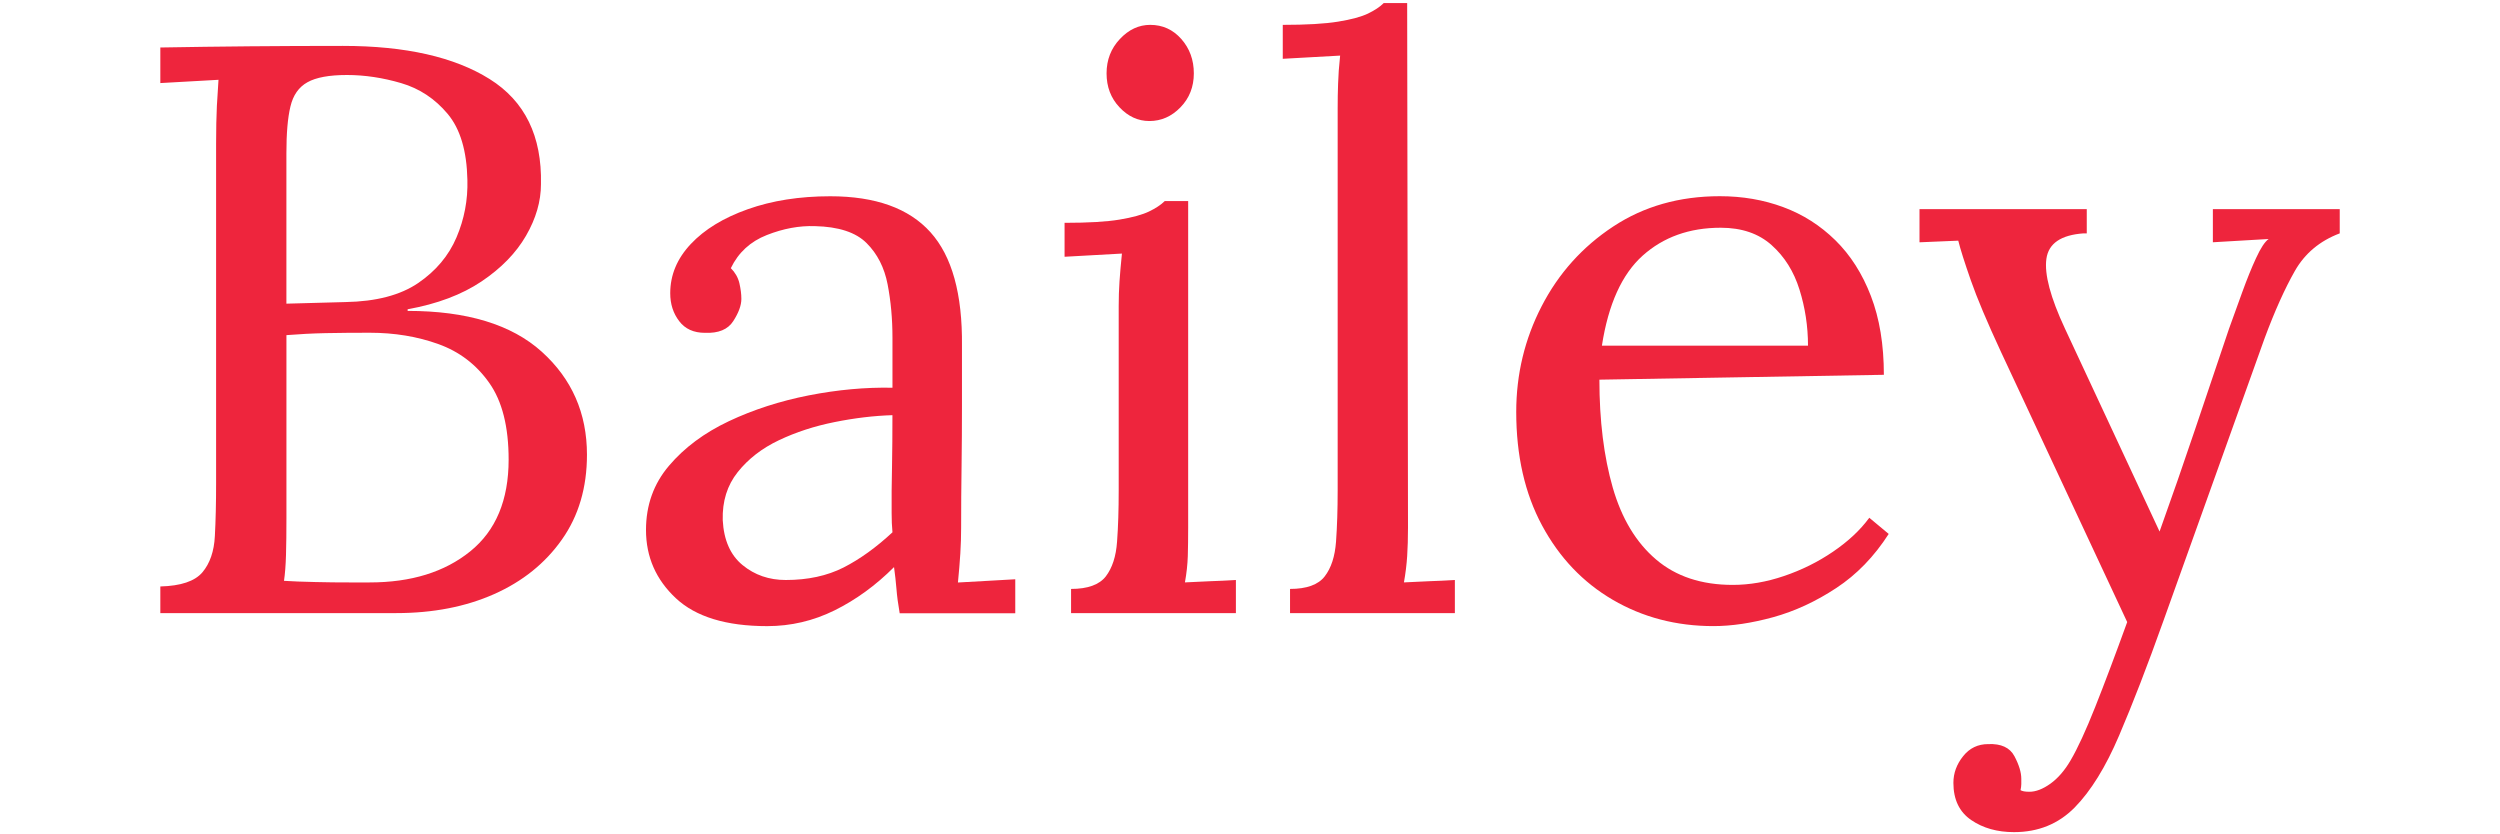
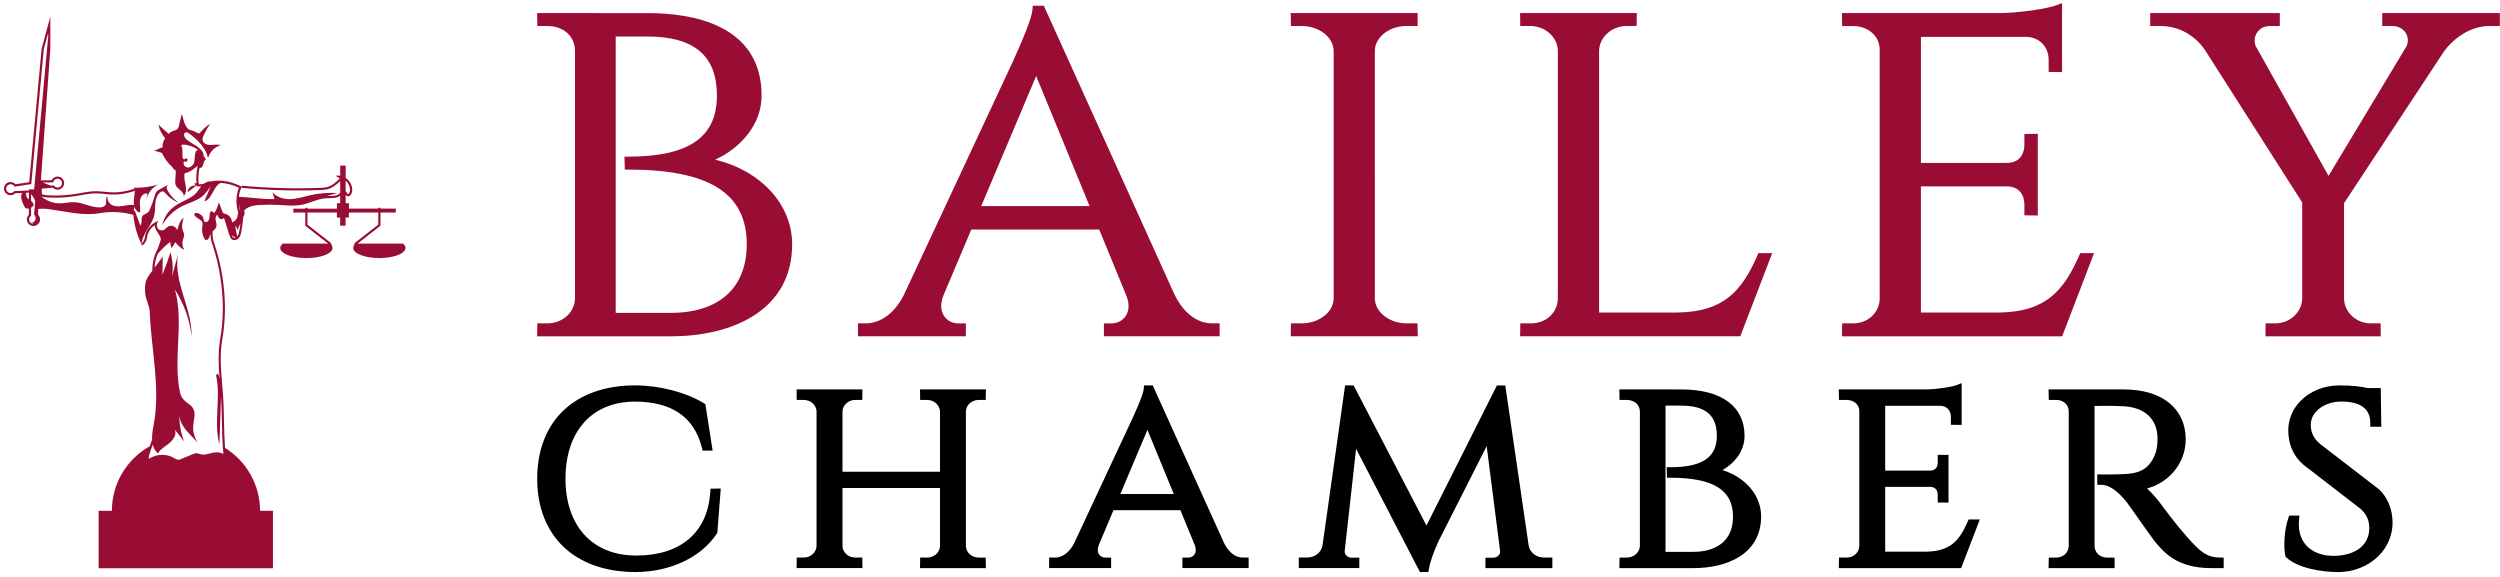
- <svg xmlns="http://www.w3.org/2000/svg" version="1.1" id="Layer_1" x="0px" y="0px" width="75px" height="25px" viewBox="0 0 75 25" enable-background="new 0 0 75 25" xml:space="preserve">
+ <svg xmlns="http://www.w3.org/2000/svg" version="1.1" id="Layer_1" x="0px" y="0px" width="325px" height="75px" viewBox="345 12.5 325 75" enable-background="new 345 12.5 325 75" xml:space="preserve">
  <g>
-     <path fill="#EE253D" d="M4.81,18.395v-0.801c0.614-0.016,1.034-0.157,1.261-0.423c0.226-0.267,0.352-0.631,0.375-1.092   c0.025-0.46,0.037-0.989,0.037-1.587V4.31c0-0.437,0.008-0.813,0.023-1.128c0.018-0.315,0.033-0.577,0.049-0.788   C6.264,2.411,5.973,2.427,5.682,2.443C5.392,2.459,5.101,2.476,4.81,2.492V1.425c0.89-0.016,1.782-0.028,2.679-0.036   c0.897-0.008,1.83-0.012,2.801-0.012c1.873,0,3.341,0.332,4.398,0.994c1.059,0.663,1.572,1.713,1.541,3.151   c0,0.518-0.15,1.034-0.449,1.551c-0.3,0.518-0.744,0.974-1.334,1.37c-0.59,0.396-1.329,0.675-2.217,0.835v0.049   c1.776,0,3.118,0.408,4.023,1.224c0.905,0.816,1.357,1.846,1.357,3.09c0,0.986-0.25,1.836-0.752,2.546   c-0.5,0.711-1.18,1.257-2.035,1.637c-0.857,0.38-1.836,0.569-2.934,0.569H4.81z M8.52,17.425c0.258,0.017,0.568,0.028,0.933,0.036   c0.363,0.01,0.703,0.012,1.019,0.012c0.314,0,0.521,0,0.617,0c1.245,0,2.25-0.311,3.019-0.933c0.768-0.621,1.151-1.538,1.151-2.752   c0-0.985-0.193-1.753-0.582-2.302c-0.388-0.55-0.896-0.938-1.527-1.164c-0.63-0.227-1.316-0.34-2.061-0.34   c-0.484,0-0.926,0.004-1.32,0.012c-0.396,0.008-0.789,0.029-1.176,0.06v5.479c0,0.437-0.004,0.81-0.013,1.116   S8.551,17.215,8.52,17.425z M8.592,9.11l1.77-0.048c0.92-0.016,1.648-0.207,2.182-0.57c0.533-0.364,0.917-0.82,1.151-1.37   c0.234-0.549,0.343-1.123,0.327-1.721c-0.017-0.873-0.214-1.535-0.594-1.987c-0.38-0.453-0.845-0.76-1.395-0.921   c-0.549-0.161-1.09-0.243-1.624-0.243c-0.533,0-0.93,0.073-1.188,0.219C8.963,2.613,8.793,2.855,8.713,3.195   C8.631,3.534,8.592,4.003,8.592,4.601V9.11z" />
-     <path fill="#EE253D" d="M26.99,18.395c-0.048-0.274-0.08-0.518-0.096-0.727c-0.018-0.21-0.041-0.429-0.073-0.655   c-0.55,0.55-1.144,0.981-1.782,1.297s-1.313,0.474-2.023,0.474c-1.229,0-2.143-0.279-2.74-0.837s-0.896-1.24-0.896-2.048   c0-0.744,0.23-1.387,0.691-1.928c0.46-0.542,1.058-0.986,1.793-1.334c0.735-0.347,1.535-0.605,2.4-0.776   c0.864-0.169,1.701-0.246,2.51-0.229v-1.503c0-0.566-0.049-1.099-0.146-1.6c-0.097-0.501-0.307-0.914-0.63-1.236   c-0.323-0.324-0.841-0.493-1.552-0.509c-0.469-0.016-0.949,0.073-1.441,0.267c-0.494,0.194-0.854,0.525-1.08,0.994   c0.129,0.129,0.215,0.278,0.256,0.448c0.039,0.17,0.06,0.327,0.06,0.473c0,0.194-0.081,0.416-0.243,0.667   c-0.16,0.251-0.443,0.368-0.848,0.352c-0.339,0-0.598-0.117-0.775-0.352c-0.179-0.233-0.268-0.513-0.268-0.836   c0-0.549,0.207-1.042,0.619-1.479s0.981-0.784,1.709-1.042c0.727-0.258,1.551-0.388,2.473-0.388c1.357,0,2.359,0.36,3.006,1.079   s0.961,1.854,0.945,3.406c0,0.598,0,1.2,0,1.806c0,0.606-0.004,1.212-0.012,1.818c-0.009,0.606-0.013,1.217-0.013,1.83   c0,0.259-0.008,0.519-0.024,0.776c-0.016,0.259-0.04,0.55-0.072,0.872c0.291-0.015,0.578-0.031,0.861-0.048   c0.281-0.016,0.568-0.032,0.859-0.049v1.019H26.99z M26.773,12.455c-0.551,0.017-1.128,0.085-1.734,0.207   c-0.605,0.121-1.163,0.303-1.672,0.545c-0.51,0.242-0.922,0.562-1.236,0.957c-0.316,0.396-0.465,0.877-0.449,1.442   c0.032,0.598,0.23,1.047,0.594,1.346s0.796,0.448,1.297,0.448c0.663,0,1.24-0.125,1.734-0.375c0.492-0.251,0.98-0.603,1.467-1.056   c-0.018-0.177-0.025-0.371-0.025-0.581s0-0.429,0-0.655c0-0.08,0.004-0.339,0.012-0.775C26.769,13.522,26.773,13.021,26.773,12.455   z" />
-     <path fill="#EE253D" d="M32.131,17.668c0.5,0,0.848-0.126,1.043-0.376c0.193-0.252,0.307-0.598,0.338-1.043   c0.033-0.444,0.049-0.957,0.049-1.539V9.182c0-0.258,0.008-0.505,0.024-0.739c0.016-0.234,0.04-0.513,0.073-0.836   c-0.291,0.016-0.578,0.032-0.861,0.048c-0.282,0.016-0.57,0.032-0.86,0.048V6.685c0.71,0,1.261-0.032,1.648-0.097   c0.388-0.064,0.683-0.146,0.884-0.242c0.202-0.097,0.36-0.202,0.475-0.315h0.701v9.793c0,0.324-0.004,0.611-0.011,0.861   c-0.008,0.25-0.037,0.513-0.086,0.787c0.259-0.015,0.513-0.027,0.765-0.036c0.25-0.008,0.504-0.02,0.764-0.036v0.994h-4.945V17.668   z M34.481,3.631c-0.339,0-0.638-0.137-0.896-0.412c-0.259-0.274-0.388-0.614-0.388-1.018c0-0.404,0.133-0.748,0.4-1.031   c0.266-0.283,0.569-0.424,0.909-0.424c0.371,0,0.683,0.141,0.933,0.424c0.25,0.283,0.376,0.627,0.376,1.031   c0,0.404-0.134,0.744-0.4,1.018C35.148,3.494,34.837,3.631,34.481,3.631z" />
-     <path fill="#EE253D" d="M38.699,17.668c0.5,0,0.849-0.126,1.042-0.376c0.195-0.252,0.307-0.598,0.34-1.043   c0.032-0.444,0.049-0.957,0.049-1.539V3.243c0-0.259,0.004-0.505,0.013-0.739c0.007-0.234,0.026-0.513,0.061-0.836   c-0.291,0.016-0.579,0.032-0.861,0.048c-0.283,0.017-0.57,0.033-0.86,0.048V0.746c0.71,0,1.265-0.032,1.661-0.097   c0.396-0.064,0.693-0.145,0.896-0.242c0.201-0.097,0.359-0.202,0.472-0.315h0.703l0.025,15.732c0,0.324-0.009,0.611-0.025,0.861   s-0.048,0.513-0.097,0.787c0.259-0.015,0.513-0.027,0.765-0.036c0.25-0.008,0.504-0.02,0.763-0.036v0.994h-4.945V17.668z" />
-     <path fill="#EE253D" d="M51.402,18.783c-1.115,0-2.122-0.265-3.019-0.789c-0.896-0.523-1.604-1.269-2.121-2.23   c-0.517-0.96-0.775-2.097-0.775-3.405c0-1.131,0.254-2.189,0.764-3.176c0.509-0.985,1.224-1.781,2.146-2.388   c0.919-0.606,1.987-0.909,3.198-0.909c0.679,0,1.313,0.109,1.903,0.328c0.59,0.218,1.11,0.55,1.563,0.994   c0.452,0.444,0.809,1.002,1.066,1.672c0.259,0.672,0.389,1.459,0.389,2.364l-8.534,0.146c0,1.228,0.134,2.308,0.4,3.236   c0.268,0.929,0.7,1.648,1.298,2.157c0.597,0.51,1.365,0.764,2.303,0.764c0.501,0,1.014-0.088,1.539-0.267   c0.525-0.178,1.015-0.42,1.467-0.728c0.452-0.307,0.816-0.646,1.09-1.019l0.582,0.485c-0.436,0.679-0.961,1.221-1.575,1.624   c-0.614,0.405-1.244,0.695-1.891,0.874C52.55,18.693,51.951,18.783,51.402,18.783z M48.057,10.371h6.183   c0-0.582-0.086-1.144-0.256-1.685c-0.169-0.542-0.447-0.986-0.836-1.333c-0.388-0.347-0.896-0.521-1.527-0.521   c-0.938,0-1.717,0.279-2.34,0.836C48.659,8.225,48.25,9.125,48.057,10.371z" />
-     <path fill="#EE253D" d="M60.421,24.964c-0.502,0-0.931-0.12-1.285-0.363c-0.355-0.242-0.534-0.615-0.534-1.115   c0-0.291,0.097-0.558,0.292-0.8c0.193-0.243,0.444-0.363,0.752-0.363c0.387-0.017,0.649,0.104,0.787,0.363   c0.137,0.258,0.206,0.485,0.206,0.679c0,0.048,0,0.101,0,0.157s-0.009,0.117-0.023,0.183c0.048,0.031,0.137,0.048,0.267,0.048   c0.193,0,0.403-0.081,0.63-0.243c0.225-0.162,0.428-0.395,0.606-0.701c0.209-0.357,0.456-0.89,0.738-1.602   c0.282-0.71,0.602-1.56,0.959-2.545l-3.783-8.097c-0.42-0.904-0.723-1.624-0.909-2.157c-0.186-0.533-0.312-0.929-0.376-1.188   l-1.163,0.049V6.273h5.018v0.728h-0.097c-0.679,0.048-1.05,0.303-1.114,0.763c-0.065,0.461,0.121,1.16,0.558,2.097l2.837,6.085   c0.37-1.033,0.726-2.057,1.066-3.067c0.338-1.01,0.678-2.016,1.018-3.018c0.129-0.355,0.263-0.723,0.399-1.103   c0.138-0.379,0.274-0.719,0.413-1.018c0.137-0.299,0.263-0.489,0.376-0.57l-1.673,0.098V6.273h3.806v0.728   c-0.598,0.226-1.047,0.602-1.346,1.127c-0.299,0.525-0.603,1.2-0.909,2.024l-3.03,8.461c-0.484,1.357-0.93,2.509-1.334,3.454   c-0.403,0.945-0.848,1.664-1.332,2.157C61.754,24.718,61.147,24.964,60.421,24.964z" />
+     <path fill="#990D35" d="M397.385,44.167h-5.899l2.978-2.326v-1.714h1.988v-0.505h-1.988v-0.113h-0.284v0.113h-3.818v-0.705h-0.425   v-1.085c0.059,0.082,0.138,0.157,0.259,0.182c0.245,0.049,0.426-0.168,0.505-0.366c0.183-0.452,0.084-1.02-0.26-1.52   c-0.144-0.207-0.316-0.38-0.504-0.513v-1.588h-0.708v1.311c-0.048-0.006-0.098-0.01-0.146-0.009l-0.462,0.009l0.552,0.359   c-0.457,0.455-1.017,0.971-1.685,1.136c-0.266,0.065-0.552,0.077-0.804,0.086c-3.404,0.131-6.85,0.037-10.241-0.279l-0.025,0.281   c3.402,0.317,6.86,0.412,10.277,0.281c0.266-0.011,0.567-0.022,0.859-0.093c0.671-0.165,1.217-0.63,1.674-1.07v1.515   c-0.009,0.009-0.017,0.019-0.027,0.027l-0.068,0.072c-0.318,0.318-0.811,0.322-1.331,0.325c-0.098,0-0.193,0.004-0.286,0.007   c0.442-0.133,0.885-0.263,1.329-0.396c-1.178-0.064-2.363,0.032-3.513,0.291c-0.85,0.189-1.688,0.469-2.558,0.505   c-0.871,0.034-1.811-0.224-2.344-0.91c0.083,0.3,0.166,0.598,0.25,0.899c-1.567,0.057-3.086-0.243-4.631-0.277   c0.05-0.419,0.157-0.823,0.323-1.198l0.055-0.122l-0.12-0.061c-1.273-0.649-2.637-0.873-3.795-0.65   c-0.277,0-0.552,0.044-0.822,0.196c-0.056,0.03-0.104,0.069-0.154,0.106c-0.229,0.068-0.467,0.101-0.704,0.09   c-0.081-0.701-0.041-1.427,0.103-2.12c0.078,0.008,0.156-0.004,0.221-0.046c0.188-0.124,0.251-0.361,0.313-0.578   c0.061-0.217,0.151-0.454,0.356-0.543c-0.125,0.054-0.313-0.396-0.557-0.755c0.089,0.09,0.17,0.185,0.245,0.285   c-0.104-0.535-0.54-0.941-0.996-1.239c-0.457-0.296-0.962-0.529-1.349-0.914c-0.231-0.229-0.368-0.691-0.07-0.821   c0.179-0.079,0.377,0.042,0.532,0.16c1.085,0.814,2.131,1.84,2.418,3.167c0.205-0.796,0.855-1.458,1.646-1.68   c-0.409-0.15-0.862-0.035-1.298-0.025c-0.438,0.009-0.956-0.168-1.054-0.593c-0.056-0.248,0.051-0.501,0.162-0.73   c0.242-0.5,0.516-0.984,0.82-1.451c-0.529,0.355-1.005,0.789-1.407,1.282c-0.284-0.02-0.573-0.29-0.849-0.358   c-0.523-0.13-0.594-0.136-0.884-0.591c-0.288-0.455-0.354-1.027-0.55-1.604c-0.121,0.511-0.246,1.022-0.371,1.533   c-0.03,0.126-0.063,0.258-0.141,0.363c-0.276,0.381-0.993,0.287-1.165,0.726c-0.467-0.397-0.921-0.808-1.363-1.231   c0.131,0.656,0.436,1.276,0.876,1.779c-0.254,0.338-0.377,0.771-0.339,1.193c-0.44,0.061-0.688,0.348-1.127,0.408   c0.345,0.1,0.689,0.2,1.033,0.299c0.308,0.627,0.744,1.321,1.303,1.764c0.095,0.206,0.287,0.398,0.518,0.553   c-0.024,0.42-0.052,0.838-0.075,1.259c-0.011,0.198-0.023,0.405,0.048,0.592c0.216,0.581,1.146,0.847,1.04,1.458   c0.369-0.366,0.351-0.966,0.251-1.478c-0.1-0.499-0.251-1.027-0.096-1.512c0.628-0.092,1.158-0.525,1.646-0.942   c-0.006,0.033-0.002,0.066,0.009,0.093c-0.159,0.704-0.203,1.438-0.141,2.157c-0.079-0.021-0.165-0.018-0.238,0.021l0.08,0.288   c-0.494-0.086-1.011,0.366-0.991,0.869c0.392-0.3,0.781-0.601,1.171-0.9c0,0.004,0,0.011,0.004,0.014l0.014,0.113l0.112,0.01   c0.159,0.014,0.314,0.007,0.473-0.01c-0.326,0.39-0.592,0.873-1.013,1.188c-0.789,0.591-1.771,0.881-2.556,1.478   c-0.766,0.578-1.31,1.445-1.502,2.384c0.604-1.084,1.55-1.975,2.668-2.514c0.821-0.396,1.745-0.613,2.461-1.18   c0.483-0.381,0.84-0.895,1.189-1.4c-0.285,0.668-0.568,1.335-0.854,2.003c0.583-0.173,0.9-0.781,1.183-1.32   c0.224-0.432,0.525-0.886,0.945-1.084c0.77,0.04,1.585,0.249,2.371,0.632c-0.396,0.982-0.425,2.137-0.085,3.221   c-0.062,0.202-0.066,0.419-0.132,0.621c-0.102,0.313-0.362,0.568-0.678,0.664c0.002-0.481-0.337-0.946-0.798-1.09   c-0.132-0.04-0.28-0.063-0.373-0.164c-0.052-0.058-0.077-0.131-0.106-0.203c-0.145-0.398-0.29-0.796-0.438-1.194   c-0.1,0.471-0.276,0.923-0.517,1.34c-0.057,0.008-0.108,0.019-0.158,0.036c-0.092-0.076-0.185-0.152-0.276-0.228   c-0.271,0.176-0.237,0.569-0.267,0.894c-0.026,0.321-0.336,0.701-0.604,0.521c-0.193-0.131-0.146-0.431-0.253-0.636   c-0.056-0.106-0.155-0.184-0.247-0.259c-0.666-0.524-1.264-0.153-0.531,0.365c0.27,0.19,0.631,0.326,0.723,0.643   c0.051,0.173,0.006,0.356-0.021,0.532c-0.076,0.492,0,1.007,0.215,1.454c0.053,0.112,0.125,0.228,0.241,0.264   c0.166,0.053,0.337-0.088,0.411-0.246c0.075-0.156,0.093-0.336,0.17-0.493c0.007-0.016,0.018-0.029,0.026-0.043   c0.004,0.214,0.014,0.432,0.052,0.649c0.044,0.252,0.123,0.496,0.203,0.729l0.021,0.064c0.451,1.356,0.789,2.761,1.007,4.174   c0.44,2.845,0.434,5.485-0.021,8.071c-0.301,1.725-0.211,3.471-0.073,5.176c-0.052-0.246-0.115-0.491-0.199-0.732l-0.268,0.225   c0.676,2.944-0.342,6.099,0.439,9.016c0.06-1.774,0.121-3.55,0.183-5.324c0.01-0.32,0.021-0.641,0.024-0.963   c0.026,0.38,0.05,0.76,0.063,1.139c0.024,0.668,0.036,1.336,0.051,2.002c0.028,1.436,0.06,2.916,0.197,4.375   c-0.297-0.15-0.632-0.222-0.965-0.207c-0.285,0.013-0.563,0.084-0.832,0.154c-0.399,0.104-0.776,0.204-1.139,0.103   c-0.053-0.014-0.105-0.031-0.154-0.051c-0.122-0.044-0.247-0.087-0.391-0.092c-0.197-0.007-0.375,0.071-0.521,0.131l-1.578,0.662   c-0.306,0.13-0.527,0.006-0.832-0.165c-0.145-0.08-0.307-0.171-0.491-0.237c-0.904-0.325-1.974-0.19-2.776,0.335   c-0.05-0.213,0.026-0.473,0.105-0.708l0.389-1.146c0.104,0.447,0.309,0.846,0.68,1.143c0.34-0.58,0.975-0.905,1.494-1.332   c0.52-0.428,0.963-1.119,0.71-1.741c0.403,0.514,0.808,1.025,1.212,1.539c-0.431-1.086-0.646-2.257-0.628-3.425   c0.038,1.064,0.819,1.938,1.558,2.708c0.279,0.295,0.563,0.59,0.844,0.884c-0.452-0.651-0.67-1.463-0.603-2.254   c0.063-0.747,0.357-1.552-0.009-2.206c-0.224-0.4-0.647-0.637-1.007-0.924c-0.36-0.285-0.604-0.709-0.7-1.158   c-0.939-4.381,0.537-9.052-0.658-13.368c1.16,1.814,1.906,3.892,2.167,6.031c0.063-3.611-2.395-7.047-1.77-10.603   c-0.265,0.915-0.519,1.933-0.783,2.849c0.17-1.042,0.099-2.12-0.201-3.132c-0.302,0.98-0.649,1.947-1.044,2.895   c0.015-0.776,0.028-1.556,0.043-2.331c-0.354,0.476-0.706,0.954-1.059,1.432c0.032-0.61,0.166-1.216,0.401-1.781   c0.477-0.588,1.025-1.118,1.631-1.57c0.001,0.277,0.066,0.554,0.188,0.806c0.173-0.252,0.335-0.507,0.486-0.77   c0.295,0.43,0.701,0.786,1.17,1.018c-0.254-0.38-0.329-0.871-0.204-1.308c0.072-0.252,0.207-0.501,0.165-0.757   c-0.024-0.139-0.099-0.263-0.149-0.393c-0.229-0.553-0.071-1.179,0.087-1.756c-0.484,0.399-0.675,1.045-0.837,1.653   c-0.12-0.465-0.718-0.73-1.143-0.507c-0.233,0.121-0.395,0.352-0.628,0.472c-0.209,0.105-0.511,0.012-0.696-0.106   c-0.146-0.257-0.229-0.498-0.145-0.753l0.115-0.337l-0.315,0.165c-0.782,0.415-1.322,1.22-1.411,2.1   c-0.018,0.182-0.284,0.622-0.381,0.647l-0.021,0.14c0.059-1.397,1.354-2.45,1.652-3.817c0.111-0.521,0.074-1.06,0.135-1.588   c0.06-0.529,0.245-1.084,0.68-1.389c0.067-0.048,0.14-0.09,0.222-0.095c0.189-0.016,0.334,0.154,0.456,0.298   c0.456,0.541,1.057,0.96,1.721,1.202c-0.585-0.379-1.08-0.896-1.436-1.495c-0.093-0.155-0.177-0.324-0.169-0.502   c0.007-0.151,0.104-0.306,0.242-0.353l-0.107,0.021c-0.327,0.18-0.654,0.356-0.98,0.535c-0.182,0.098-0.366,0.198-0.493,0.361   c-0.123,0.157-0.178,0.357-0.232,0.551c-0.169,0.582-0.37,1.153-0.608,1.713c-0.052,0.127-0.109,0.256-0.205,0.355   c-0.216,0.23-0.593,0.271-0.769,0.53c-0.24,0.357,0.025,0.936-0.294,1.225c-0.196-0.546-0.395-1.092-0.593-1.639   c-0.046-0.125-0.121-0.271-0.235-0.321c0-0.157,0.021-0.314,0.065-0.465c0.11,0.35,0.37,0.67,0.728,0.743   c0.102-0.501-0.052-1.021,0-1.529c0.052-0.507,0.475-1.063,0.969-0.936c-0.041,0.3-0.084,0.6-0.128,0.9   c0.124-0.904,0.747-1.729,1.586-2.093c-0.956,0.296-1.96,0.441-2.962,0.435c-0.007-0.003-0.011-0.009-0.019-0.01   c-0.018-0.008-0.036-0.012-0.055-0.013c0.004-0.029,0.008-0.058,0.009-0.086l-0.033,0.086c-0.057,0-0.108,0.02-0.142,0.06   l-0.012,0.115c-1.003,0.332-1.977,0.481-2.885,0.449c-0.296-0.011-0.6-0.042-0.893-0.072c-0.362-0.037-0.737-0.078-1.112-0.078   h-0.032c-0.693,0-1.384,0.123-2.051,0.244c-0.235,0.043-0.471,0.086-0.703,0.122c-1.172,0.185-2.368,0.238-3.554,0.162   c-0.242-0.017-0.495-0.042-0.716-0.133l-0.04-0.724l1.448-0.132c0.161,0.169,0.382,0.265,0.614,0.265   c0.473,0,0.858-0.385,0.858-0.855c0-0.474-0.386-0.857-0.858-0.857c-0.327,0-0.627,0.189-0.768,0.484l-1.396,0.015l1.225-17.099   v-4.175l-1.131,4.161l-1.613,17.346l-1.782,0.276c-0.161-0.187-0.396-0.293-0.645-0.293c-0.471,0-0.854,0.385-0.854,0.856   c0,0.473,0.384,0.857,0.854,0.857c0.231,0,0.45-0.094,0.612-0.26l0.86-0.033l-0.031,0.057h0.016   c0.008-0.019,0.016-0.04,0.022-0.057l0.071-0.005c-0.012,0.018-0.017,0.038-0.015,0.062h-0.079   c-0.213,0.542,0.065,1.179,0.348,1.71c0.043,0.08,0.088,0.165,0.166,0.217c0.117,0.078,0.271,0.056,0.409,0.02v0.832   c-0.163,0.16-0.254,0.378-0.254,0.604c0,0.473,0.384,0.856,0.856,0.856c0.472,0,0.856-0.384,0.856-0.856   c0-0.227-0.092-0.444-0.254-0.604v-0.753c0.721-0.099,1.47,0.023,2.194,0.146c0.129,0.021,0.258,0.041,0.386,0.063l0.551,0.087   c1.605,0.262,3.264,0.531,4.867,0.251c1.449-0.253,2.962-0.18,4.378,0.214c0.12,1.327,0.486,2.632,1.076,3.827l-0.021,0.14   c0.079,0.013,0.159-0.013,0.241-0.078c0.226-0.175,0.448-0.628,0.467-0.821c0.067-0.679,0.454-1.325,1.011-1.723   c0.01,0.354,0.216,0.678,0.419,0.993c0.172,0.271,0.344,0.549,0.39,0.834c-0.021,0.132-0.064,0.264-0.109,0.391   c-0.096,0.277-0.193,0.555-0.289,0.831c-0.018,0.033-0.037,0.065-0.056,0.1c-0.452,0.845-0.673,1.804-0.651,2.76   c-0.063,0.085-0.127,0.17-0.188,0.257c-0.239,0.325-0.483,0.658-0.621,1.039c-0.189,0.524-0.16,1.101-0.12,1.657   c0.063,0.836,0.551,1.563,0.584,2.4c0.192,4.943,1.438,9.941,0.496,14.796c-0.112,0.578-0.211,1.212-0.188,1.809l-0.293,0.864   c-2.941,1.65-4.935,4.791-4.935,8.404h-1.721v7.466h22.663v-7.466h-1.677c0-3.456-1.82-6.48-4.554-8.182   c-0.086-1.203-0.111-2.416-0.136-3.599c-0.014-0.669-0.025-1.339-0.053-2.007c-0.03-0.874-0.106-1.759-0.178-2.611   c-0.164-1.929-0.335-3.92,0.007-5.864c0.459-2.619,0.466-5.288,0.021-8.164c-0.221-1.427-0.563-2.849-1.02-4.22l-0.021-0.064   c-0.074-0.224-0.152-0.457-0.192-0.689c-0.046-0.26-0.046-0.534-0.049-0.802v-0.126c0.195-0.176,0.409-0.339,0.486-0.584   c0.084-0.267-0.019-0.55-0.073-0.824c-0.054-0.272-0.033-0.608,0.203-0.757c0.069,0.182,0.146,0.375,0.299,0.493   c0.155,0.118,0.414,0.119,0.515-0.05c0.028,0.018,0.055,0.037,0.082,0.057c0.02,0.054,0.041,0.111,0.058,0.167l0.62,2.001   c0.05,0.157,0.116,0.373,0.29,0.509c0.286,0.227,0.719,0.103,0.941-0.154c0.213-0.241,0.277-0.563,0.32-0.846   c0.021-0.13,0.043-0.259,0.065-0.39c0.078-0.471,0.155-0.954,0.178-1.445c0.005-0.009,0.01-0.019,0.014-0.028   c0.087-0.183,0.175-0.371,0.169-0.571c-0.001-0.092-0.031-0.185-0.076-0.263c0.348-0.439,1.018-0.687,2.04-0.747   c0.864-0.051,1.743-0.051,2.61-0.001c0.153,0.007,0.306,0.017,0.459,0.028c0.758,0.05,1.542,0.102,2.306-0.037   c0.489-0.089,0.963-0.252,1.424-0.413c0.622-0.216,1.211-0.421,1.837-0.455c0.128-0.008,0.263-0.008,0.396-0.008   c0.51-0.005,1.031-0.012,1.425-0.323v0.979h-0.426v0.705h-3.825v-0.11h-0.283v0.113h-1.558v0.505h1.558v1.714l2.979,2.326h-5.901   c-0.213,0.171-0.335,0.363-0.335,0.565c0,0.729,1.521,1.316,3.401,1.316c1.876,0,3.398-0.589,3.398-1.316   c0-0.202-0.246-0.678-0.246-0.678l-3.013-2.354v-1.574h3.826v0.653h0.425v1.057h0.708V40.78h0.425v-0.653h3.82v1.574l-3.012,2.354   c0,0-0.247,0.476-0.247,0.678c0,0.729,1.523,1.316,3.401,1.316s3.398-0.589,3.398-1.316   C397.721,44.53,397.598,44.338,397.385,44.167 M368.39,34.948c0.078,0.024,0.155,0.044,0.23,0.058   C368.542,35.003,368.464,34.982,368.39,34.948 M370.6,32.038c-0.403,0.217-0.199,1.362-0.432,1.766   c-0.172,0.295-0.511,0.52-0.847,0.458c-0.337-0.062-0.582-0.486-0.395-0.772c0.146,0.06,0.336,0.048,0.428-0.078   c0.093-0.126-0.009-0.356-0.164-0.325c-0.098,0.019-0.171,0.128-0.272,0.12c-0.097-0.007-0.148-0.118-0.167-0.213   c-0.106-0.526,0.092-1.175-0.212-1.574c0.114-0.081,0.22-0.13,0.308-0.125c0.701,0.039,1.382,0.295,1.946,0.709   C370.73,31.993,370.667,32.003,370.6,32.038 M362.544,37.052l0.02,0.016c-0.003,0.032-0.008,0.063-0.011,0.093   c-0.003,0-0.009,0.001-0.012-0.001c-0.029-0.013-0.053-0.039-0.061-0.071L362.544,37.052z M354.775,38.001   c0.236-0.037,0.473-0.08,0.71-0.121c0.666-0.121,1.357-0.245,2.031-0.24c0.36,0.002,0.729,0.04,1.085,0.076   c0.299,0.03,0.606,0.063,0.914,0.073c0.957,0.034,1.972-0.123,3.022-0.476c-0.033,0.291-0.066,0.58-0.1,0.87   c-0.035,0.323-0.066,0.652-0.019,0.972c-0.436-0.065-0.883,0.021-1.319,0.094c-0.479,0.081-0.987,0.136-1.437-0.048   c-0.45-0.185-0.805-0.688-0.659-1.149c-0.367,0.105-0.115,0.688-0.263,1.042c-0.109,0.26-0.429,0.353-0.71,0.366   c-1.133,0.057-2.19-0.621-3.322-0.674c-0.657-0.031-1.304,0.149-1.96,0.149c-0.78,0-1.535-0.27-2.16-0.73   c-0.075-0.055-0.143-0.118-0.213-0.183c0.252,0.101,0.523,0.13,0.785,0.146C352.366,38.246,353.582,38.189,354.775,38.001    M357.634,39.974c-0.169,0.021-0.336,0.039-0.506,0.051C357.296,40.007,357.465,39.99,357.634,39.974 M351.912,36.213l0.033-0.094   c0.081-0.23,0.297-0.388,0.539-0.388c0.316,0,0.574,0.258,0.574,0.574s-0.258,0.573-0.574,0.573c-0.173,0-0.334-0.079-0.446-0.219   l-0.048-0.06l-0.369,0.034l-1.085-0.407L351.912,36.213z M346.854,37.34l-0.04,0.048c-0.111,0.133-0.269,0.207-0.438,0.207   c-0.315,0-0.572-0.257-0.572-0.572c0-0.317,0.257-0.574,0.572-0.574c0.187,0,0.36,0.092,0.469,0.243l0.05,0.073l2.17-0.336   l1.63-17.541l0.569-2.097v0.479l-1.827,19.854h-0.683v0.144L346.854,37.34z M348.451,38.064c-0.05-0.154-0.022-0.333-0.104-0.476   c-0.005-0.008-0.015-0.015-0.022-0.022l0.429-0.018v0.872C348.621,38.326,348.503,38.217,348.451,38.064 M348.784,41.024   c0-0.165,0.073-0.325,0.204-0.436l0.051-0.042v-1.051c0.136-0.059,0.256-0.145,0.302-0.281c0.075-0.229-0.105-0.455-0.302-0.6   v-0.888c0.21,0.254,0.399,0.553,0.531,0.866l-0.14,1.785c0.615,0.806-0.324,1.116-0.324,1.116c0.145,0.055,0.261,0.082,0.36,0.093   c-0.035,0.007-0.071,0.012-0.109,0.012C349.04,41.599,348.784,41.342,348.784,41.024 M376.228,39.767   c-0.019,0.012-0.038,0.026-0.056,0.042c-0.066-0.258-0.111-0.519-0.132-0.777c0.033,0.192,0.082,0.386,0.128,0.567   C376.182,39.653,376.201,39.716,376.228,39.767 M375.293,43.367c-0.084-0.065-0.132-0.178-0.174-0.31   c0.153,0.173,0.359,0.293,0.575,0.31C375.562,43.435,375.404,43.453,375.293,43.367 M376.165,42.157   c-0.021,0.129-0.043,0.261-0.064,0.39c-0.035,0.232-0.09,0.493-0.236,0.679c-0.153-0.455-0.241-0.928-0.256-1.404   c0.157,0.172,0.236,0.414,0.212,0.645c0.148-0.315,0.297-0.631,0.444-0.945C376.236,41.729,376.202,41.94,376.165,42.157    M390.205,36.289c0.286,0.414,0.375,0.894,0.232,1.252c-0.044,0.104-0.127,0.203-0.19,0.193c-0.046-0.009-0.086-0.068-0.141-0.156   c-0.045-0.07-0.097-0.15-0.171-0.211V35.98C390.033,36.067,390.126,36.172,390.205,36.289" />
+     <g>
+       <g>
+         <path fill="#990D35" d="M437.967,33.251c3.181-1.424,6.04-4.47,6.04-8.315c0-9.337-9.226-10.731-14.726-10.731L414.826,14.2     l0.029,1.682h1.298c2.091,0,3.535,1.281,3.596,3.171v32.278c-0.056,1.797-1.635,3.205-3.596,3.205h-1.301l-0.026,1.686h17.431     c7.601,0,15.722-3.147,15.722-11.979C447.979,39.062,443.87,34.666,437.967,33.251z M425.043,17.25h4.148     c6.062,0,9.009,2.512,9.009,7.679c0,5.413-3.656,7.934-11.506,7.934h-0.513l0.041,1.685h0.488     c10.483,0,15.366,3.081,15.366,9.695c0,5.673-3.596,8.927-9.866,8.927l-7.168,0.001V17.25z" />
+         <path fill="#990D35" d="M497.712,50.845l-17.017-37.602h-1.432l-0.036,0.46c-0.053,0.657-0.52,2.329-2.451,6.565     c-0.057,0.123-0.102,0.221-0.133,0.304l-0.003-0.001L462.493,50.86c-1.158,2.301-2.994,3.674-4.913,3.674h-1.042v1.683h14.025     V54.54h-1.042c-0.697,0-1.377-0.357-1.772-0.932c-0.478-0.692-0.516-1.621-0.117-2.669l3.636-8.601h16.628l3.597,8.76     c0.344,1.006,0.278,1.884-0.19,2.539c-0.397,0.557-1.069,0.902-1.752,0.902h-1.043v1.677h15.043v-1.683h-1.017     C500.633,54.534,498.873,53.184,497.712,50.845z M486.644,39.291h-14.085l7.144-16.91L486.644,39.291z" />
+         <path fill="#990D35" d="M527.873,54.534c-2.215,0-4.073-1.422-4.141-3.15l-0.001-32.389c0.107-1.747,1.924-3.116,4.137-3.116     h1.422v-1.683h-16.497l0.031,1.683h1.402c2.244,0,4.106,1.444,4.151,3.206v32.233c-0.045,1.772-1.904,3.214-4.146,3.214h-1.404     l-0.031,1.685h16.514l-0.036-1.683H527.873z" />
+         <path fill="#990D35" d="M573.46,45.709c-2.033,4.634-4.385,7.333-10.381,7.416h-10.198V19.089     c0.041-1.769,1.648-3.208,3.582-3.208h1.299l0.023-1.685H542.61l0.022,1.685h1.3c1.938,0,3.547,1.442,3.585,3.205v32.298     c-0.072,1.796-1.554,3.15-3.445,3.15h-1.431l-0.029,1.684h28.624l4.151-10.808h-1.795L573.46,45.709z" />
+         <path fill="#990D35" d="M615.299,45.709c-2.034,4.635-4.388,7.335-10.39,7.419h-10.19V36.734l11.31-0.001     c1.933,0.113,2.142,1.715,2.142,2.398v1.362l1.743,0.019V29.896l-1.743,0.023v1.361c0,0.708-0.223,2.361-2.271,2.403h-11.178     V17.291h13.665c1.729,0.033,2.938,1.272,2.938,3.014v1.546l1.741,0.019v-8.972l-0.682,0.266c-1.159,0.452-4.829,1.02-7.454,1.037     h-20.481l0.033,1.684h1.429c1.966,0,3.448,1.324,3.448,3.08v32.423c-0.072,1.796-1.555,3.149-3.446,3.149h-1.432l-0.026,1.686     h28.625l4.147-10.812h-1.795L615.299,45.709z" />
+         <path fill="#990D35" d="M654.689,14.198v1.684h1.282c0.748,0,1.386,0.313,1.749,0.857c0.339,0.509,0.385,1.16,0.157,1.72     l-10.168,16.902l-9.479-16.887c-0.225-0.62-0.146-1.27,0.216-1.784c0.365-0.521,0.951-0.808,1.649-0.808h1.282v-1.684h-16.852     v1.684h1.343c2.351,0,4.479,1.172,5.833,3.207l12.584,19.727v12.502c-0.038,1.773-1.599,3.217-3.479,3.217h-1.277l-0.022,1.684     H654.5l-0.02-1.684h-1.279c-1.883,0-3.442-1.442-3.476-3.206V38.914l13.013-19.758c1.169-1.583,3.326-3.274,5.873-3.274h1.368     v-1.684H654.689z" />
+       </g>
+       <g>
+         <path d="M437.333,76.488c-0.345,5.231-3.847,8.232-9.608,8.232l-0.148-0.001c-5.592-0.049-9.064-3.875-9.064-9.984     c0-6.184,3.461-10.024,9.032-10.024c4.782,0,7.71,2.015,8.701,5.988l0.095,0.379h1.301l-0.946-6.041l-0.198-0.12     c-2.346-1.43-5.771-2.317-8.937-2.317c-7.85,0-12.726,4.649-12.726,12.134c0,7.448,4.875,12.098,12.724,12.135h0.002     c4.544,0,8.615-1.917,10.623-5.004l0.069-0.106l0.446-5.752l-1.335,0.024L437.333,76.488z" />
+         <path d="M472.227,64.493h0.918l0.021-1.37h-8.564l0.019,1.37h0.918c0.898,0,1.644,0.682,1.659,1.509v7.827h-12.674l-0.001-7.865     c0.041-0.825,0.77-1.473,1.658-1.473h0.921l0.014-1.371h-8.559l0.014,1.371h0.922c0.898,0,1.643,0.681,1.659,1.508v17.466     c-0.018,0.836-0.762,1.517-1.658,1.517h-0.918l-0.021,1.37h8.563l-0.019-1.37h-0.917c-0.901,0-1.63-0.658-1.658-1.481v-7.563     h12.674v7.549c-0.028,0.839-0.757,1.496-1.659,1.496h-0.918l-0.019,1.372h8.563l-0.019-1.369h-0.919     c-0.898,0-1.628-0.655-1.659-1.473l-0.001-17.549C470.613,65.139,471.341,64.493,472.227,64.493z" />
+         <path d="M504.138,83.115l-9.282-20.514h-1.137l-0.035,0.461c-0.026,0.336-0.273,1.21-1.301,3.471     c-0.028,0.063-0.055,0.12-0.076,0.176l-0.002-0.001l-7.665,16.408c-0.589,1.168-1.509,1.865-2.46,1.865h-0.793v1.37h8.061v-1.367     h-0.795c-0.305,0-0.601-0.155-0.772-0.405c-0.214-0.31-0.226-0.739-0.04-1.226l1.911-4.524h8.706l1.887,4.595     c0.161,0.471,0.136,0.874-0.073,1.166c-0.174,0.243-0.467,0.395-0.765,0.395h-0.795v1.367h8.611v-1.37h-0.778     C505.604,84.981,504.724,84.295,504.138,83.115z M497.59,76.72h-6.946l3.523-8.338L497.59,76.72z" />
+         <path d="M543.721,83.378l-3.033-20.764h-1.093l-9.155,18.207l-9.472-18.221h-1.104l-2.925,20.712     c-0.157,1.153-1.14,1.669-2.044,1.669h-1.053v1.37h7.87v-1.351h-1.04c-0.243-0.001-0.491-0.116-0.663-0.31     c-0.087-0.097-0.228-0.3-0.197-0.567l1.479-13.276l8.305,16.023h1.092l0.069-0.418c0.241-1.444,1.267-3.629,1.271-3.639     l6.241-12.318l1.743,13.637c0.033,0.257-0.078,0.445-0.178,0.559c-0.168,0.191-0.43,0.311-0.683,0.311h-1.043v1.351h8.697v-1.371     h-1.053C544.871,84.981,543.899,84.483,543.721,83.378z" />
+         <path d="M568.921,73.613c1.567-0.888,2.871-2.481,2.871-4.444c0-3.84-2.991-6.042-8.208-6.042l-8.065-0.004l0.021,1.368h0.927     c1,0,1.69,0.605,1.719,1.49v17.487c-0.025,0.85-0.78,1.516-1.719,1.516h-0.924l-0.029,1.369h9.681c4.23,0,8.75-1.766,8.75-6.722     C573.945,76.89,571.91,74.541,568.921,73.613z M561.517,65.232h2.02c3.176,0,4.654,1.25,4.654,3.935     c0,2.777-1.909,4.071-6.009,4.071h-0.514l0.036,1.369h0.487c5.525,0,8.099,1.597,8.099,5.024c0,4.16-3.58,4.609-5.119,4.609     h-3.654V65.232z" />
+         <path d="M600.79,80.333c-1.093,2.487-2.282,3.843-5.423,3.882h-5.293v-8.424l5.888-0.001c0.778,0.047,0.942,0.607,0.942,1.07     v0.966l1.402,0.014v-6.21l-1.402,0.006v0.97c0,0.48-0.175,1.057-1,1.073h-5.83v-8.424h7.174c0.805,0.014,1.367,0.591,1.367,1.402     v1.064l1.401,0.014v-5.428l-0.683,0.267c-0.54,0.212-2.44,0.535-3.956,0.549h-11.334l0.025,1.37h1.002     c0.936,0,1.641,0.619,1.641,1.439v17.564c-0.034,0.848-0.739,1.487-1.64,1.487h-1l-0.029,1.37h15.907l2.426-6.32h-1.454     L600.79,80.333z" />
+         <path d="M629.349,82.335c-1.386-1.555-2.948-3.64-3.178-3.955l-0.028-0.04c-0.448-0.633-1.24-1.627-2.024-2.338     c2.934-0.798,5.022-3.365,5.022-6.379c0-4.008-3.077-6.498-8.031-6.498l-9.797-0.002l0.029,1.368h0.988     c0.901,0,1.576,0.607,1.604,1.429l0.001,17.584c-0.039,0.844-0.729,1.48-1.604,1.48h-0.99l-0.029,1.37h8.593l-0.014-1.37h-0.999     c-0.896,0-1.585-0.653-1.604-1.509v-18.2l0.191-0.003c0.782-0.013,2.099-0.037,3.544,0.038c2.762,0.139,4.386,1.622,4.454,4.067     c0.019,0.73-0.069,1.456-0.234,1.94c-0.934,2.741-2.862,2.791-4.986,2.846c-1.182,0.032-2.08,0.016-2.102,0.015l-0.51-0.01v1.354     h0.5c1.021,0,2.123,0.754,3.365,2.304c0.116,0.146,0.662,0.922,1.297,1.824c1.178,1.671,2.097,2.973,2.34,3.263     c1.138,1.37,2.857,3.44,7.263,3.44h1.667v-1.368l-0.496-0.004C631.782,84.967,630.893,84.064,629.349,82.335z" />
+         <path d="M654.16,76.027l-7.49-5.765c-1.129-0.909-1.265-1.88-1.269-2.532c-0.005-0.67,0.27-1.305,0.795-1.834     c0.753-0.759,1.904-1.194,3.158-1.194c2.509,0,3.78,0.934,3.78,2.773v0.5h1.434l-0.069-5.029h-1.677     c-1.026-0.23-2.245-0.343-3.723-0.343c-1.934,0-3.762,0.729-5.014,2c-1.062,1.077-1.634,2.468-1.612,3.916     c0.026,1.796,0.698,3.31,1.965,4.393l7.389,5.702c0.815,0.71,1.18,1.497,1.18,2.553c0,2.136-1.707,3.513-4.453,3.592     l-0.202,0.003c-1.486,0-2.742-0.481-3.534-1.355c-0.749-0.825-1.075-1.978-0.941-3.332l0.054-0.549h-1.332l-0.118,0.334     c-0.54,1.528-0.637,3.798-0.386,4.878l0.036,0.153l0.117,0.105c1.542,1.383,4.587,1.873,6.727,1.873     c2.006,0,3.921-0.771,5.253-2.115c1.18-1.19,1.821-2.737,1.807-4.354C656.019,78.636,655.325,77.006,654.16,76.027z" />
+       </g>
+     </g>
  </g>
</svg>
